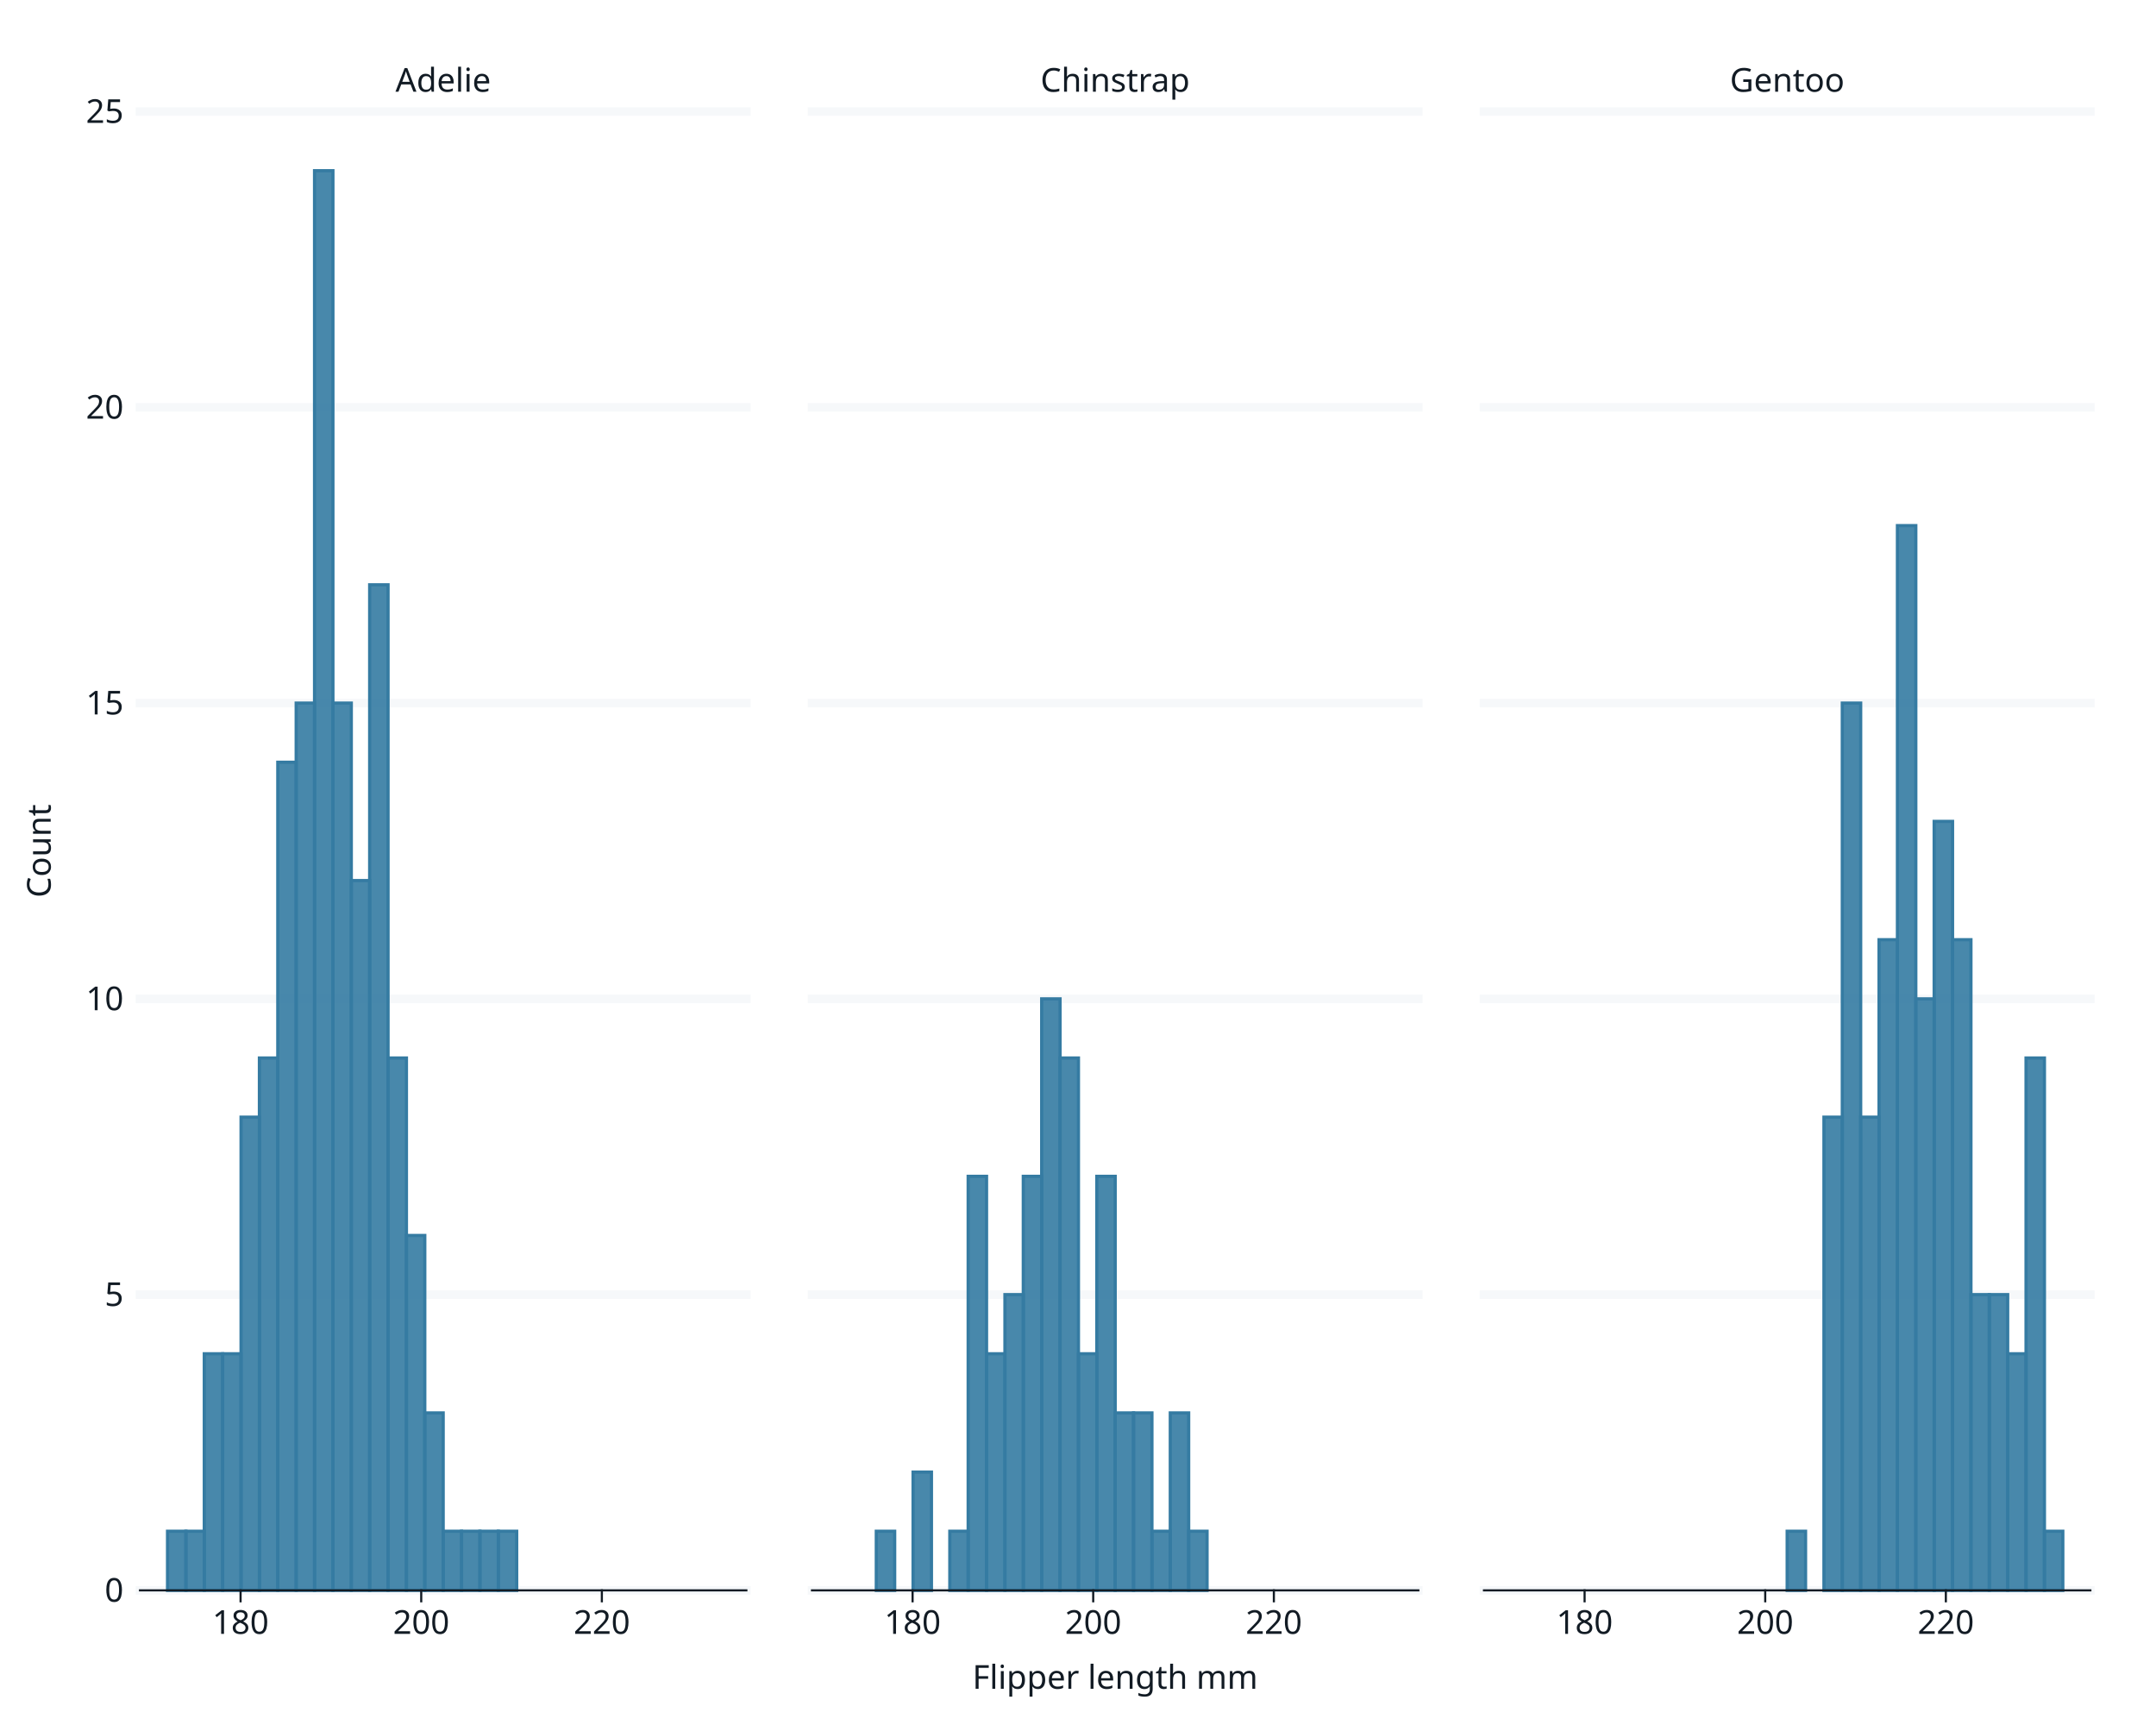
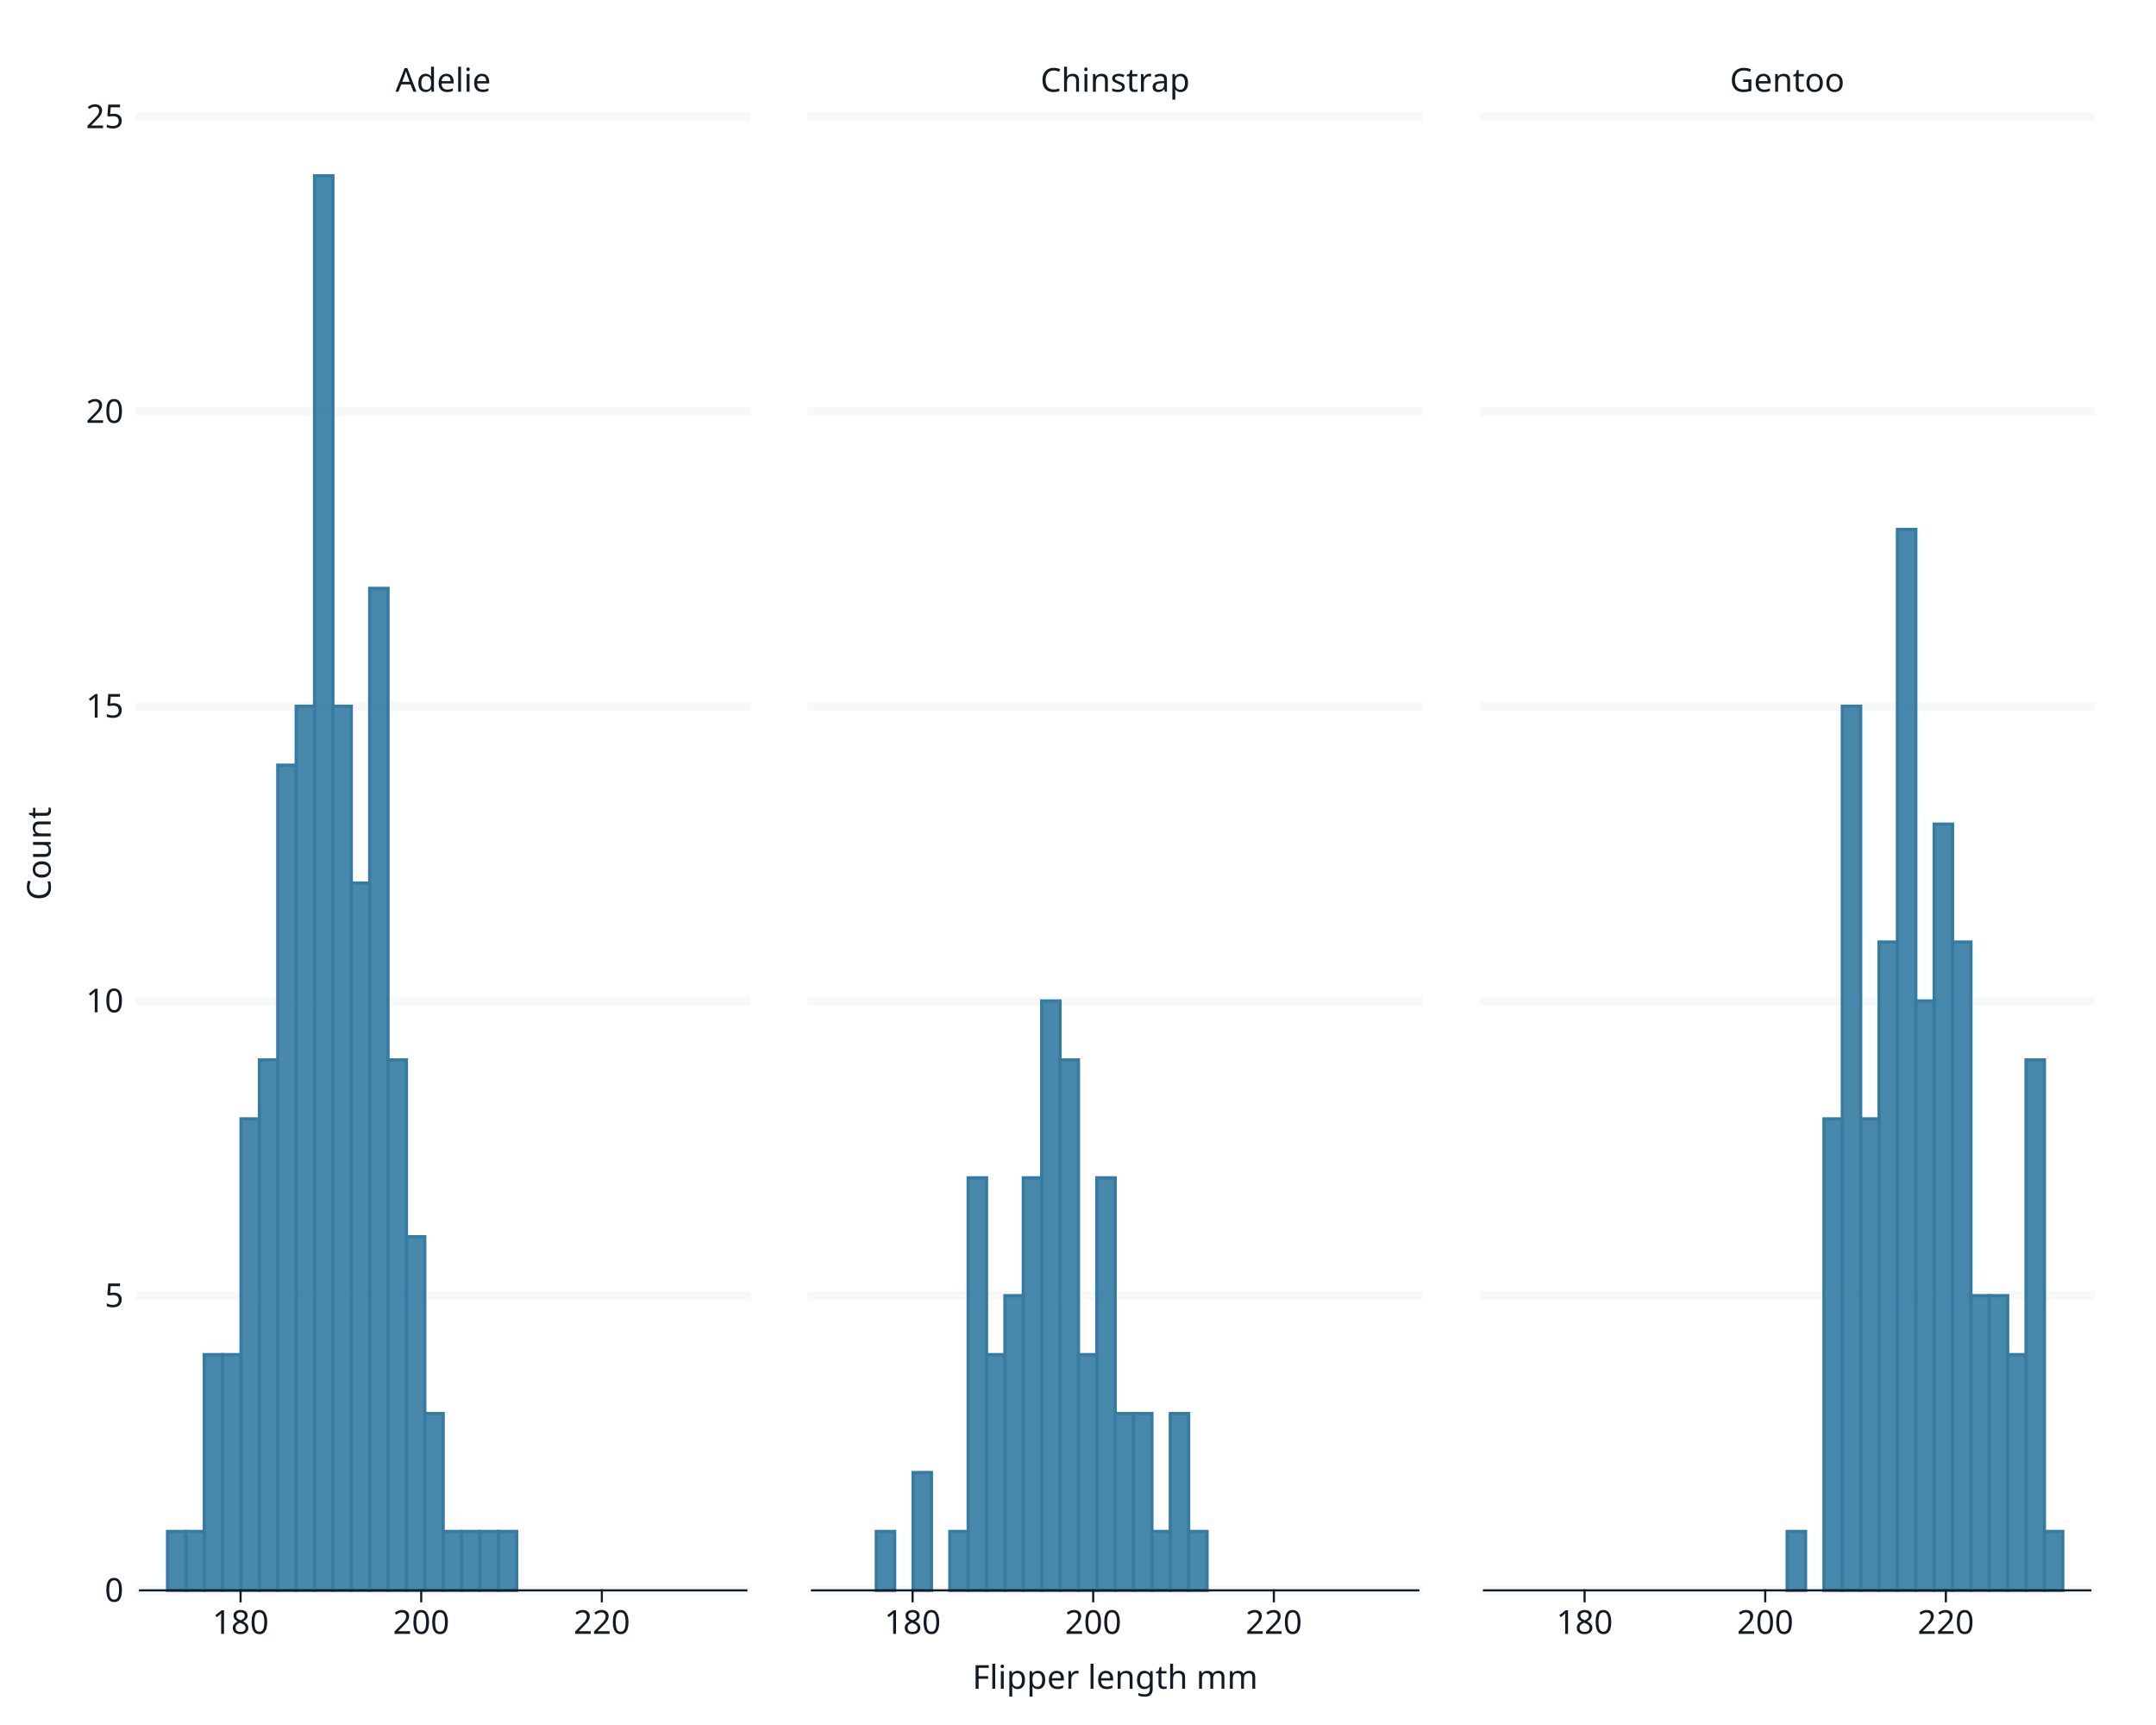
<svg xmlns="http://www.w3.org/2000/svg" class="svglite" data-engine-version="2.0" width="720.00pt" height="576.00pt" viewBox="0 0 720.00 576.00">
  <defs>
    <style type="text/css">
    .svglite line, .svglite polyline, .svglite polygon, .svglite path, .svglite rect, .svglite circle {
      fill: none;
      stroke: #000000;
      stroke-linecap: round;
      stroke-linejoin: round;
      stroke-miterlimit: 10.00;
    }
  </style>
  </defs>
  <rect width="100%" height="100%" style="stroke: none; fill: #FFFFFF;" />
  <defs>
    <clipPath id="cpMC4wMHw3MjAuMDB8MC4wMHw1NzYuMDA=">
      <rect x="0.00" y="0.00" width="720.00" height="576.00" />
    </clipPath>
  </defs>
  <g clip-path="url(#cpMC4wMHw3MjAuMDB8MC4wMHw1NzYuMDA=)">
    <rect x="0.00" y="0.00" width="720.00" height="576.00" style="stroke-width: 0.71; stroke: #FFFFFF; fill: #FFFFFF;" />
-     <rect x="46.75" y="37.25" width="202.50" height="493.80" style="stroke-width: 0.71; stroke: #FFFFFF; fill: #FFFFFF;" />
+     <rect x="46.75" y="39.00" width="202.50" height="492.05" style="stroke-width: 0.71; stroke: #FFFFFF; fill: #FFFFFF;" />
    <polyline points="46.75,531.05 249.25,531.05 " style="stroke-width: 2.85; stroke: #F6F8FA; stroke-linecap: square;" />
-     <polyline points="46.75,432.29 249.25,432.29 " style="stroke-width: 2.85; stroke: #F6F8FA; stroke-linecap: square;" />
-     <polyline points="46.75,333.53 249.25,333.53 " style="stroke-width: 2.85; stroke: #F6F8FA; stroke-linecap: square;" />
-     <polyline points="46.75,234.77 249.25,234.77 " style="stroke-width: 2.85; stroke: #F6F8FA; stroke-linecap: square;" />
-     <polyline points="46.75,136.01 249.25,136.01 " style="stroke-width: 2.85; stroke: #F6F8FA; stroke-linecap: square;" />
-     <polyline points="46.75,37.25 249.25,37.25 " style="stroke-width: 2.85; stroke: #F6F8FA; stroke-linecap: square;" />
-     <rect x="55.95" y="511.30" width="6.14" height="19.75" style="stroke-width: 1.07; stroke: #357BA2; stroke-linecap: butt; stroke-linejoin: miter; fill: #357BA2; fill-opacity: 0.90;" />
-     <rect x="62.09" y="511.30" width="6.14" height="19.75" style="stroke-width: 1.07; stroke: #357BA2; stroke-linecap: butt; stroke-linejoin: miter; fill: #357BA2; fill-opacity: 0.90;" />
-     <rect x="68.22" y="452.04" width="6.14" height="79.01" style="stroke-width: 1.07; stroke: #357BA2; stroke-linecap: butt; stroke-linejoin: miter; fill: #357BA2; fill-opacity: 0.90;" />
-     <rect x="74.36" y="452.04" width="6.14" height="79.01" style="stroke-width: 1.07; stroke: #357BA2; stroke-linecap: butt; stroke-linejoin: miter; fill: #357BA2; fill-opacity: 0.90;" />
-     <rect x="80.50" y="373.03" width="6.14" height="158.02" style="stroke-width: 1.07; stroke: #357BA2; stroke-linecap: butt; stroke-linejoin: miter; fill: #357BA2; fill-opacity: 0.90;" />
-     <rect x="86.63" y="353.28" width="6.14" height="177.77" style="stroke-width: 1.07; stroke: #357BA2; stroke-linecap: butt; stroke-linejoin: miter; fill: #357BA2; fill-opacity: 0.90;" />
-     <rect x="92.77" y="254.52" width="6.14" height="276.53" style="stroke-width: 1.07; stroke: #357BA2; stroke-linecap: butt; stroke-linejoin: miter; fill: #357BA2; fill-opacity: 0.90;" />
-     <rect x="98.91" y="234.77" width="6.14" height="296.28" style="stroke-width: 1.07; stroke: #357BA2; stroke-linecap: butt; stroke-linejoin: miter; fill: #357BA2; fill-opacity: 0.90;" />
-     <rect x="105.04" y="57.00" width="6.14" height="474.05" style="stroke-width: 1.07; stroke: #357BA2; stroke-linecap: butt; stroke-linejoin: miter; fill: #357BA2; fill-opacity: 0.90;" />
-     <rect x="111.18" y="234.77" width="6.14" height="296.28" style="stroke-width: 1.07; stroke: #357BA2; stroke-linecap: butt; stroke-linejoin: miter; fill: #357BA2; fill-opacity: 0.90;" />
-     <rect x="117.32" y="294.03" width="6.14" height="237.02" style="stroke-width: 1.07; stroke: #357BA2; stroke-linecap: butt; stroke-linejoin: miter; fill: #357BA2; fill-opacity: 0.90;" />
-     <rect x="123.45" y="195.27" width="6.14" height="335.78" style="stroke-width: 1.07; stroke: #357BA2; stroke-linecap: butt; stroke-linejoin: miter; fill: #357BA2; fill-opacity: 0.90;" />
-     <rect x="129.59" y="353.28" width="6.14" height="177.77" style="stroke-width: 1.07; stroke: #357BA2; stroke-linecap: butt; stroke-linejoin: miter; fill: #357BA2; fill-opacity: 0.90;" />
-     <rect x="135.72" y="412.54" width="6.14" height="118.51" style="stroke-width: 1.07; stroke: #357BA2; stroke-linecap: butt; stroke-linejoin: miter; fill: #357BA2; fill-opacity: 0.90;" />
-     <rect x="141.86" y="471.79" width="6.14" height="59.26" style="stroke-width: 1.07; stroke: #357BA2; stroke-linecap: butt; stroke-linejoin: miter; fill: #357BA2; fill-opacity: 0.90;" />
-     <rect x="148.00" y="511.30" width="6.14" height="19.75" style="stroke-width: 1.07; stroke: #357BA2; stroke-linecap: butt; stroke-linejoin: miter; fill: #357BA2; fill-opacity: 0.90;" />
-     <rect x="154.13" y="511.30" width="6.14" height="19.75" style="stroke-width: 1.07; stroke: #357BA2; stroke-linecap: butt; stroke-linejoin: miter; fill: #357BA2; fill-opacity: 0.90;" />
-     <rect x="160.27" y="511.30" width="6.14" height="19.75" style="stroke-width: 1.07; stroke: #357BA2; stroke-linecap: butt; stroke-linejoin: miter; fill: #357BA2; fill-opacity: 0.90;" />
-     <rect x="166.41" y="511.30" width="6.14" height="19.75" style="stroke-width: 1.07; stroke: #357BA2; stroke-linecap: butt; stroke-linejoin: miter; fill: #357BA2; fill-opacity: 0.90;" />
+     <polyline points="46.75,432.64 249.25,432.64 " style="stroke-width: 2.85; stroke: #F6F8FA; stroke-linecap: square;" />
+     <polyline points="46.75,334.23 249.25,334.23 " style="stroke-width: 2.85; stroke: #F6F8FA; stroke-linecap: square;" />
+     <polyline points="46.75,235.82 249.25,235.82 " style="stroke-width: 2.85; stroke: #F6F8FA; stroke-linecap: square;" />
+     <polyline points="46.75,137.41 249.25,137.41 " style="stroke-width: 2.85; stroke: #F6F8FA; stroke-linecap: square;" />
+     <polyline points="46.75,39.00 249.25,39.00 " style="stroke-width: 2.85; stroke: #F6F8FA; stroke-linecap: square;" />
+     <rect x="55.95" y="511.37" width="6.14" height="19.68" style="stroke-width: 1.07; stroke: #357BA2; stroke-linecap: butt; stroke-linejoin: miter; fill: #357BA2; fill-opacity: 0.90;" />
+     <rect x="62.09" y="511.37" width="6.14" height="19.68" style="stroke-width: 1.07; stroke: #357BA2; stroke-linecap: butt; stroke-linejoin: miter; fill: #357BA2; fill-opacity: 0.90;" />
+     <rect x="68.22" y="452.32" width="6.14" height="78.73" style="stroke-width: 1.07; stroke: #357BA2; stroke-linecap: butt; stroke-linejoin: miter; fill: #357BA2; fill-opacity: 0.90;" />
+     <rect x="74.36" y="452.32" width="6.14" height="78.73" style="stroke-width: 1.07; stroke: #357BA2; stroke-linecap: butt; stroke-linejoin: miter; fill: #357BA2; fill-opacity: 0.90;" />
+     <rect x="80.50" y="373.60" width="6.14" height="157.45" style="stroke-width: 1.07; stroke: #357BA2; stroke-linecap: butt; stroke-linejoin: miter; fill: #357BA2; fill-opacity: 0.90;" />
+     <rect x="86.63" y="353.91" width="6.14" height="177.14" style="stroke-width: 1.07; stroke: #357BA2; stroke-linecap: butt; stroke-linejoin: miter; fill: #357BA2; fill-opacity: 0.90;" />
+     <rect x="92.77" y="255.50" width="6.14" height="275.55" style="stroke-width: 1.07; stroke: #357BA2; stroke-linecap: butt; stroke-linejoin: miter; fill: #357BA2; fill-opacity: 0.90;" />
+     <rect x="98.91" y="235.82" width="6.14" height="295.23" style="stroke-width: 1.07; stroke: #357BA2; stroke-linecap: butt; stroke-linejoin: miter; fill: #357BA2; fill-opacity: 0.90;" />
+     <rect x="105.04" y="58.69" width="6.14" height="472.36" style="stroke-width: 1.07; stroke: #357BA2; stroke-linecap: butt; stroke-linejoin: miter; fill: #357BA2; fill-opacity: 0.90;" />
+     <rect x="111.18" y="235.82" width="6.14" height="295.23" style="stroke-width: 1.07; stroke: #357BA2; stroke-linecap: butt; stroke-linejoin: miter; fill: #357BA2; fill-opacity: 0.90;" />
+     <rect x="117.32" y="294.87" width="6.14" height="236.18" style="stroke-width: 1.07; stroke: #357BA2; stroke-linecap: butt; stroke-linejoin: miter; fill: #357BA2; fill-opacity: 0.90;" />
+     <rect x="123.45" y="196.46" width="6.14" height="334.59" style="stroke-width: 1.07; stroke: #357BA2; stroke-linecap: butt; stroke-linejoin: miter; fill: #357BA2; fill-opacity: 0.90;" />
+     <rect x="129.59" y="353.91" width="6.14" height="177.14" style="stroke-width: 1.07; stroke: #357BA2; stroke-linecap: butt; stroke-linejoin: miter; fill: #357BA2; fill-opacity: 0.90;" />
+     <rect x="135.72" y="412.96" width="6.14" height="118.09" style="stroke-width: 1.07; stroke: #357BA2; stroke-linecap: butt; stroke-linejoin: miter; fill: #357BA2; fill-opacity: 0.90;" />
+     <rect x="141.86" y="472.00" width="6.14" height="59.05" style="stroke-width: 1.07; stroke: #357BA2; stroke-linecap: butt; stroke-linejoin: miter; fill: #357BA2; fill-opacity: 0.90;" />
+     <rect x="148.00" y="511.37" width="6.14" height="19.68" style="stroke-width: 1.07; stroke: #357BA2; stroke-linecap: butt; stroke-linejoin: miter; fill: #357BA2; fill-opacity: 0.90;" />
+     <rect x="154.13" y="511.37" width="6.14" height="19.68" style="stroke-width: 1.07; stroke: #357BA2; stroke-linecap: butt; stroke-linejoin: miter; fill: #357BA2; fill-opacity: 0.90;" />
+     <rect x="160.27" y="511.37" width="6.14" height="19.68" style="stroke-width: 1.07; stroke: #357BA2; stroke-linecap: butt; stroke-linejoin: miter; fill: #357BA2; fill-opacity: 0.90;" />
+     <rect x="166.41" y="511.37" width="6.14" height="19.68" style="stroke-width: 1.07; stroke: #357BA2; stroke-linecap: butt; stroke-linejoin: miter; fill: #357BA2; fill-opacity: 0.90;" />
    <rect x="172.54" y="531.05" width="6.14" height="0.00" style="stroke-width: 1.07; stroke: #357BA2; stroke-linecap: butt; stroke-linejoin: miter; fill: #357BA2; fill-opacity: 0.90;" />
    <rect x="178.68" y="531.05" width="6.14" height="0.00" style="stroke-width: 1.07; stroke: #357BA2; stroke-linecap: butt; stroke-linejoin: miter; fill: #357BA2; fill-opacity: 0.90;" />
    <rect x="184.82" y="531.05" width="6.14" height="0.00" style="stroke-width: 1.07; stroke: #357BA2; stroke-linecap: butt; stroke-linejoin: miter; fill: #357BA2; fill-opacity: 0.90;" />
    <rect x="190.95" y="531.05" width="6.14" height="0.00" style="stroke-width: 1.07; stroke: #357BA2; stroke-linecap: butt; stroke-linejoin: miter; fill: #357BA2; fill-opacity: 0.90;" />
    <rect x="197.09" y="531.05" width="6.14" height="0.00" style="stroke-width: 1.07; stroke: #357BA2; stroke-linecap: butt; stroke-linejoin: miter; fill: #357BA2; fill-opacity: 0.90;" />
    <rect x="203.22" y="531.05" width="6.14" height="0.00" style="stroke-width: 1.07; stroke: #357BA2; stroke-linecap: butt; stroke-linejoin: miter; fill: #357BA2; fill-opacity: 0.90;" />
    <rect x="209.36" y="531.05" width="6.14" height="0.00" style="stroke-width: 1.07; stroke: #357BA2; stroke-linecap: butt; stroke-linejoin: miter; fill: #357BA2; fill-opacity: 0.90;" />
    <rect x="215.50" y="531.05" width="6.14" height="0.00" style="stroke-width: 1.07; stroke: #357BA2; stroke-linecap: butt; stroke-linejoin: miter; fill: #357BA2; fill-opacity: 0.90;" />
    <rect x="221.63" y="531.05" width="6.14" height="0.00" style="stroke-width: 1.07; stroke: #357BA2; stroke-linecap: butt; stroke-linejoin: miter; fill: #357BA2; fill-opacity: 0.90;" />
    <rect x="227.77" y="531.05" width="6.14" height="0.00" style="stroke-width: 1.07; stroke: #357BA2; stroke-linecap: butt; stroke-linejoin: miter; fill: #357BA2; fill-opacity: 0.90;" />
    <rect x="233.91" y="531.05" width="6.14" height="0.00" style="stroke-width: 1.07; stroke: #357BA2; stroke-linecap: butt; stroke-linejoin: miter; fill: #357BA2; fill-opacity: 0.90;" />
-     <rect x="271.17" y="37.25" width="202.50" height="493.80" style="stroke-width: 0.71; stroke: #FFFFFF; fill: #FFFFFF;" />
+     <rect x="271.17" y="39.00" width="202.50" height="492.05" style="stroke-width: 0.71; stroke: #FFFFFF; fill: #FFFFFF;" />
    <polyline points="271.17,531.05 473.66,531.05 " style="stroke-width: 2.85; stroke: #F6F8FA; stroke-linecap: square;" />
-     <polyline points="271.17,432.29 473.66,432.29 " style="stroke-width: 2.85; stroke: #F6F8FA; stroke-linecap: square;" />
-     <polyline points="271.17,333.53 473.66,333.53 " style="stroke-width: 2.85; stroke: #F6F8FA; stroke-linecap: square;" />
-     <polyline points="271.17,234.77 473.66,234.77 " style="stroke-width: 2.85; stroke: #F6F8FA; stroke-linecap: square;" />
-     <polyline points="271.17,136.01 473.66,136.01 " style="stroke-width: 2.85; stroke: #F6F8FA; stroke-linecap: square;" />
-     <polyline points="271.17,37.25 473.66,37.25 " style="stroke-width: 2.85; stroke: #F6F8FA; stroke-linecap: square;" />
+     <polyline points="271.17,432.64 473.66,432.64 " style="stroke-width: 2.85; stroke: #F6F8FA; stroke-linecap: square;" />
+     <polyline points="271.17,334.23 473.66,334.23 " style="stroke-width: 2.85; stroke: #F6F8FA; stroke-linecap: square;" />
+     <polyline points="271.17,235.82 473.66,235.82 " style="stroke-width: 2.85; stroke: #F6F8FA; stroke-linecap: square;" />
+     <polyline points="271.17,137.41 473.66,137.41 " style="stroke-width: 2.85; stroke: #F6F8FA; stroke-linecap: square;" />
+     <polyline points="271.17,39.00 473.66,39.00 " style="stroke-width: 2.85; stroke: #F6F8FA; stroke-linecap: square;" />
    <rect x="280.37" y="531.05" width="6.14" height="0.00" style="stroke-width: 1.07; stroke: #357BA2; stroke-linecap: butt; stroke-linejoin: miter; fill: #357BA2; fill-opacity: 0.90;" />
    <rect x="286.51" y="531.05" width="6.14" height="0.00" style="stroke-width: 1.07; stroke: #357BA2; stroke-linecap: butt; stroke-linejoin: miter; fill: #357BA2; fill-opacity: 0.90;" />
-     <rect x="292.64" y="511.30" width="6.14" height="19.75" style="stroke-width: 1.07; stroke: #357BA2; stroke-linecap: butt; stroke-linejoin: miter; fill: #357BA2; fill-opacity: 0.90;" />
+     <rect x="292.64" y="511.37" width="6.14" height="19.68" style="stroke-width: 1.07; stroke: #357BA2; stroke-linecap: butt; stroke-linejoin: miter; fill: #357BA2; fill-opacity: 0.90;" />
    <rect x="298.78" y="531.05" width="6.14" height="0.00" style="stroke-width: 1.07; stroke: #357BA2; stroke-linecap: butt; stroke-linejoin: miter; fill: #357BA2; fill-opacity: 0.90;" />
-     <rect x="304.92" y="491.55" width="6.14" height="39.50" style="stroke-width: 1.07; stroke: #357BA2; stroke-linecap: butt; stroke-linejoin: miter; fill: #357BA2; fill-opacity: 0.90;" />
+     <rect x="304.92" y="491.69" width="6.14" height="39.36" style="stroke-width: 1.07; stroke: #357BA2; stroke-linecap: butt; stroke-linejoin: miter; fill: #357BA2; fill-opacity: 0.90;" />
    <rect x="311.05" y="531.05" width="6.14" height="0.00" style="stroke-width: 1.07; stroke: #357BA2; stroke-linecap: butt; stroke-linejoin: miter; fill: #357BA2; fill-opacity: 0.90;" />
-     <rect x="317.19" y="511.30" width="6.14" height="19.75" style="stroke-width: 1.07; stroke: #357BA2; stroke-linecap: butt; stroke-linejoin: miter; fill: #357BA2; fill-opacity: 0.90;" />
-     <rect x="323.32" y="392.79" width="6.14" height="138.26" style="stroke-width: 1.07; stroke: #357BA2; stroke-linecap: butt; stroke-linejoin: miter; fill: #357BA2; fill-opacity: 0.90;" />
-     <rect x="329.46" y="452.04" width="6.14" height="79.01" style="stroke-width: 1.07; stroke: #357BA2; stroke-linecap: butt; stroke-linejoin: miter; fill: #357BA2; fill-opacity: 0.90;" />
-     <rect x="335.60" y="432.29" width="6.14" height="98.76" style="stroke-width: 1.07; stroke: #357BA2; stroke-linecap: butt; stroke-linejoin: miter; fill: #357BA2; fill-opacity: 0.90;" />
-     <rect x="341.73" y="392.79" width="6.14" height="138.26" style="stroke-width: 1.07; stroke: #357BA2; stroke-linecap: butt; stroke-linejoin: miter; fill: #357BA2; fill-opacity: 0.90;" />
-     <rect x="347.87" y="333.53" width="6.14" height="197.52" style="stroke-width: 1.07; stroke: #357BA2; stroke-linecap: butt; stroke-linejoin: miter; fill: #357BA2; fill-opacity: 0.90;" />
-     <rect x="354.01" y="353.28" width="6.14" height="177.77" style="stroke-width: 1.07; stroke: #357BA2; stroke-linecap: butt; stroke-linejoin: miter; fill: #357BA2; fill-opacity: 0.90;" />
-     <rect x="360.14" y="452.04" width="6.14" height="79.01" style="stroke-width: 1.07; stroke: #357BA2; stroke-linecap: butt; stroke-linejoin: miter; fill: #357BA2; fill-opacity: 0.90;" />
-     <rect x="366.28" y="392.79" width="6.14" height="138.26" style="stroke-width: 1.07; stroke: #357BA2; stroke-linecap: butt; stroke-linejoin: miter; fill: #357BA2; fill-opacity: 0.90;" />
-     <rect x="372.41" y="471.79" width="6.14" height="59.26" style="stroke-width: 1.07; stroke: #357BA2; stroke-linecap: butt; stroke-linejoin: miter; fill: #357BA2; fill-opacity: 0.90;" />
-     <rect x="378.55" y="471.79" width="6.14" height="59.26" style="stroke-width: 1.07; stroke: #357BA2; stroke-linecap: butt; stroke-linejoin: miter; fill: #357BA2; fill-opacity: 0.90;" />
-     <rect x="384.69" y="511.30" width="6.14" height="19.75" style="stroke-width: 1.07; stroke: #357BA2; stroke-linecap: butt; stroke-linejoin: miter; fill: #357BA2; fill-opacity: 0.90;" />
-     <rect x="390.82" y="471.79" width="6.14" height="59.26" style="stroke-width: 1.07; stroke: #357BA2; stroke-linecap: butt; stroke-linejoin: miter; fill: #357BA2; fill-opacity: 0.90;" />
-     <rect x="396.96" y="511.30" width="6.14" height="19.75" style="stroke-width: 1.07; stroke: #357BA2; stroke-linecap: butt; stroke-linejoin: miter; fill: #357BA2; fill-opacity: 0.90;" />
+     <rect x="317.19" y="511.37" width="6.14" height="19.68" style="stroke-width: 1.07; stroke: #357BA2; stroke-linecap: butt; stroke-linejoin: miter; fill: #357BA2; fill-opacity: 0.90;" />
+     <rect x="323.32" y="393.28" width="6.14" height="137.77" style="stroke-width: 1.07; stroke: #357BA2; stroke-linecap: butt; stroke-linejoin: miter; fill: #357BA2; fill-opacity: 0.90;" />
+     <rect x="329.46" y="452.32" width="6.14" height="78.73" style="stroke-width: 1.07; stroke: #357BA2; stroke-linecap: butt; stroke-linejoin: miter; fill: #357BA2; fill-opacity: 0.90;" />
+     <rect x="335.60" y="432.64" width="6.14" height="98.41" style="stroke-width: 1.07; stroke: #357BA2; stroke-linecap: butt; stroke-linejoin: miter; fill: #357BA2; fill-opacity: 0.90;" />
+     <rect x="341.73" y="393.28" width="6.14" height="137.77" style="stroke-width: 1.07; stroke: #357BA2; stroke-linecap: butt; stroke-linejoin: miter; fill: #357BA2; fill-opacity: 0.90;" />
+     <rect x="347.87" y="334.23" width="6.14" height="196.82" style="stroke-width: 1.07; stroke: #357BA2; stroke-linecap: butt; stroke-linejoin: miter; fill: #357BA2; fill-opacity: 0.90;" />
+     <rect x="354.01" y="353.91" width="6.14" height="177.14" style="stroke-width: 1.07; stroke: #357BA2; stroke-linecap: butt; stroke-linejoin: miter; fill: #357BA2; fill-opacity: 0.90;" />
+     <rect x="360.14" y="452.32" width="6.14" height="78.73" style="stroke-width: 1.07; stroke: #357BA2; stroke-linecap: butt; stroke-linejoin: miter; fill: #357BA2; fill-opacity: 0.90;" />
+     <rect x="366.28" y="393.28" width="6.14" height="137.77" style="stroke-width: 1.07; stroke: #357BA2; stroke-linecap: butt; stroke-linejoin: miter; fill: #357BA2; fill-opacity: 0.90;" />
+     <rect x="372.41" y="472.00" width="6.14" height="59.05" style="stroke-width: 1.07; stroke: #357BA2; stroke-linecap: butt; stroke-linejoin: miter; fill: #357BA2; fill-opacity: 0.90;" />
+     <rect x="378.55" y="472.00" width="6.14" height="59.05" style="stroke-width: 1.07; stroke: #357BA2; stroke-linecap: butt; stroke-linejoin: miter; fill: #357BA2; fill-opacity: 0.90;" />
+     <rect x="384.69" y="511.37" width="6.14" height="19.68" style="stroke-width: 1.07; stroke: #357BA2; stroke-linecap: butt; stroke-linejoin: miter; fill: #357BA2; fill-opacity: 0.90;" />
+     <rect x="390.82" y="472.00" width="6.14" height="59.05" style="stroke-width: 1.07; stroke: #357BA2; stroke-linecap: butt; stroke-linejoin: miter; fill: #357BA2; fill-opacity: 0.90;" />
+     <rect x="396.96" y="511.37" width="6.14" height="19.68" style="stroke-width: 1.07; stroke: #357BA2; stroke-linecap: butt; stroke-linejoin: miter; fill: #357BA2; fill-opacity: 0.90;" />
    <rect x="403.10" y="531.05" width="6.14" height="0.00" style="stroke-width: 1.07; stroke: #357BA2; stroke-linecap: butt; stroke-linejoin: miter; fill: #357BA2; fill-opacity: 0.90;" />
    <rect x="409.23" y="531.05" width="6.14" height="0.00" style="stroke-width: 1.07; stroke: #357BA2; stroke-linecap: butt; stroke-linejoin: miter; fill: #357BA2; fill-opacity: 0.90;" />
    <rect x="415.37" y="531.05" width="6.14" height="0.00" style="stroke-width: 1.07; stroke: #357BA2; stroke-linecap: butt; stroke-linejoin: miter; fill: #357BA2; fill-opacity: 0.90;" />
    <rect x="421.51" y="531.05" width="6.14" height="0.00" style="stroke-width: 1.07; stroke: #357BA2; stroke-linecap: butt; stroke-linejoin: miter; fill: #357BA2; fill-opacity: 0.90;" />
    <rect x="427.64" y="531.05" width="6.14" height="0.00" style="stroke-width: 1.07; stroke: #357BA2; stroke-linecap: butt; stroke-linejoin: miter; fill: #357BA2; fill-opacity: 0.90;" />
    <rect x="433.78" y="531.05" width="6.14" height="0.00" style="stroke-width: 1.07; stroke: #357BA2; stroke-linecap: butt; stroke-linejoin: miter; fill: #357BA2; fill-opacity: 0.90;" />
    <rect x="439.91" y="531.05" width="6.14" height="0.00" style="stroke-width: 1.07; stroke: #357BA2; stroke-linecap: butt; stroke-linejoin: miter; fill: #357BA2; fill-opacity: 0.90;" />
    <rect x="446.05" y="531.05" width="6.14" height="0.00" style="stroke-width: 1.07; stroke: #357BA2; stroke-linecap: butt; stroke-linejoin: miter; fill: #357BA2; fill-opacity: 0.90;" />
    <rect x="452.19" y="531.05" width="6.14" height="0.00" style="stroke-width: 1.07; stroke: #357BA2; stroke-linecap: butt; stroke-linejoin: miter; fill: #357BA2; fill-opacity: 0.90;" />
    <rect x="458.32" y="531.05" width="6.14" height="0.00" style="stroke-width: 1.07; stroke: #357BA2; stroke-linecap: butt; stroke-linejoin: miter; fill: #357BA2; fill-opacity: 0.90;" />
-     <rect x="495.58" y="37.25" width="202.50" height="493.80" style="stroke-width: 0.71; stroke: #FFFFFF; fill: #FFFFFF;" />
+     <rect x="495.58" y="39.00" width="202.50" height="492.05" style="stroke-width: 0.71; stroke: #FFFFFF; fill: #FFFFFF;" />
    <polyline points="495.58,531.05 698.08,531.05 " style="stroke-width: 2.85; stroke: #F6F8FA; stroke-linecap: square;" />
-     <polyline points="495.58,432.29 698.08,432.29 " style="stroke-width: 2.85; stroke: #F6F8FA; stroke-linecap: square;" />
-     <polyline points="495.58,333.53 698.08,333.53 " style="stroke-width: 2.85; stroke: #F6F8FA; stroke-linecap: square;" />
-     <polyline points="495.58,234.77 698.08,234.77 " style="stroke-width: 2.85; stroke: #F6F8FA; stroke-linecap: square;" />
-     <polyline points="495.58,136.01 698.08,136.01 " style="stroke-width: 2.85; stroke: #F6F8FA; stroke-linecap: square;" />
-     <polyline points="495.58,37.25 698.08,37.25 " style="stroke-width: 2.85; stroke: #F6F8FA; stroke-linecap: square;" />
+     <polyline points="495.58,432.64 698.08,432.64 " style="stroke-width: 2.85; stroke: #F6F8FA; stroke-linecap: square;" />
+     <polyline points="495.58,334.23 698.08,334.23 " style="stroke-width: 2.85; stroke: #F6F8FA; stroke-linecap: square;" />
+     <polyline points="495.58,235.82 698.08,235.82 " style="stroke-width: 2.85; stroke: #F6F8FA; stroke-linecap: square;" />
+     <polyline points="495.58,137.41 698.08,137.41 " style="stroke-width: 2.85; stroke: #F6F8FA; stroke-linecap: square;" />
+     <polyline points="495.58,39.00 698.08,39.00 " style="stroke-width: 2.85; stroke: #F6F8FA; stroke-linecap: square;" />
    <rect x="504.79" y="531.05" width="6.14" height="0.00" style="stroke-width: 1.07; stroke: #357BA2; stroke-linecap: butt; stroke-linejoin: miter; fill: #357BA2; fill-opacity: 0.90;" />
    <rect x="510.92" y="531.05" width="6.14" height="0.00" style="stroke-width: 1.07; stroke: #357BA2; stroke-linecap: butt; stroke-linejoin: miter; fill: #357BA2; fill-opacity: 0.90;" />
    <rect x="517.06" y="531.05" width="6.14" height="0.00" style="stroke-width: 1.07; stroke: #357BA2; stroke-linecap: butt; stroke-linejoin: miter; fill: #357BA2; fill-opacity: 0.90;" />
    <rect x="523.20" y="531.05" width="6.14" height="0.00" style="stroke-width: 1.07; stroke: #357BA2; stroke-linecap: butt; stroke-linejoin: miter; fill: #357BA2; fill-opacity: 0.90;" />
    <rect x="529.33" y="531.05" width="6.14" height="0.00" style="stroke-width: 1.07; stroke: #357BA2; stroke-linecap: butt; stroke-linejoin: miter; fill: #357BA2; fill-opacity: 0.90;" />
    <rect x="535.47" y="531.05" width="6.14" height="0.00" style="stroke-width: 1.07; stroke: #357BA2; stroke-linecap: butt; stroke-linejoin: miter; fill: #357BA2; fill-opacity: 0.90;" />
    <rect x="541.61" y="531.05" width="6.14" height="0.00" style="stroke-width: 1.07; stroke: #357BA2; stroke-linecap: butt; stroke-linejoin: miter; fill: #357BA2; fill-opacity: 0.90;" />
    <rect x="547.74" y="531.05" width="6.14" height="0.00" style="stroke-width: 1.07; stroke: #357BA2; stroke-linecap: butt; stroke-linejoin: miter; fill: #357BA2; fill-opacity: 0.90;" />
    <rect x="553.88" y="531.05" width="6.14" height="0.00" style="stroke-width: 1.07; stroke: #357BA2; stroke-linecap: butt; stroke-linejoin: miter; fill: #357BA2; fill-opacity: 0.90;" />
    <rect x="560.01" y="531.05" width="6.14" height="0.00" style="stroke-width: 1.07; stroke: #357BA2; stroke-linecap: butt; stroke-linejoin: miter; fill: #357BA2; fill-opacity: 0.90;" />
    <rect x="566.15" y="531.05" width="6.14" height="0.00" style="stroke-width: 1.07; stroke: #357BA2; stroke-linecap: butt; stroke-linejoin: miter; fill: #357BA2; fill-opacity: 0.90;" />
    <rect x="572.29" y="531.05" width="6.14" height="0.00" style="stroke-width: 1.07; stroke: #357BA2; stroke-linecap: butt; stroke-linejoin: miter; fill: #357BA2; fill-opacity: 0.90;" />
    <rect x="578.42" y="531.05" width="6.14" height="0.00" style="stroke-width: 1.07; stroke: #357BA2; stroke-linecap: butt; stroke-linejoin: miter; fill: #357BA2; fill-opacity: 0.90;" />
    <rect x="584.56" y="531.05" width="6.14" height="0.00" style="stroke-width: 1.07; stroke: #357BA2; stroke-linecap: butt; stroke-linejoin: miter; fill: #357BA2; fill-opacity: 0.90;" />
    <rect x="590.70" y="531.05" width="6.14" height="0.00" style="stroke-width: 1.07; stroke: #357BA2; stroke-linecap: butt; stroke-linejoin: miter; fill: #357BA2; fill-opacity: 0.90;" />
-     <rect x="596.83" y="511.30" width="6.14" height="19.75" style="stroke-width: 1.07; stroke: #357BA2; stroke-linecap: butt; stroke-linejoin: miter; fill: #357BA2; fill-opacity: 0.90;" />
+     <rect x="596.83" y="511.37" width="6.14" height="19.68" style="stroke-width: 1.07; stroke: #357BA2; stroke-linecap: butt; stroke-linejoin: miter; fill: #357BA2; fill-opacity: 0.90;" />
    <rect x="602.97" y="531.05" width="6.14" height="0.00" style="stroke-width: 1.07; stroke: #357BA2; stroke-linecap: butt; stroke-linejoin: miter; fill: #357BA2; fill-opacity: 0.90;" />
-     <rect x="609.11" y="373.03" width="6.14" height="158.02" style="stroke-width: 1.07; stroke: #357BA2; stroke-linecap: butt; stroke-linejoin: miter; fill: #357BA2; fill-opacity: 0.90;" />
-     <rect x="615.24" y="234.77" width="6.14" height="296.28" style="stroke-width: 1.07; stroke: #357BA2; stroke-linecap: butt; stroke-linejoin: miter; fill: #357BA2; fill-opacity: 0.90;" />
-     <rect x="621.38" y="373.03" width="6.14" height="158.02" style="stroke-width: 1.07; stroke: #357BA2; stroke-linecap: butt; stroke-linejoin: miter; fill: #357BA2; fill-opacity: 0.90;" />
-     <rect x="627.51" y="313.78" width="6.14" height="217.27" style="stroke-width: 1.07; stroke: #357BA2; stroke-linecap: butt; stroke-linejoin: miter; fill: #357BA2; fill-opacity: 0.90;" />
-     <rect x="633.65" y="175.51" width="6.14" height="355.54" style="stroke-width: 1.07; stroke: #357BA2; stroke-linecap: butt; stroke-linejoin: miter; fill: #357BA2; fill-opacity: 0.90;" />
-     <rect x="639.79" y="333.53" width="6.14" height="197.52" style="stroke-width: 1.07; stroke: #357BA2; stroke-linecap: butt; stroke-linejoin: miter; fill: #357BA2; fill-opacity: 0.90;" />
-     <rect x="645.92" y="274.27" width="6.14" height="256.78" style="stroke-width: 1.07; stroke: #357BA2; stroke-linecap: butt; stroke-linejoin: miter; fill: #357BA2; fill-opacity: 0.90;" />
-     <rect x="652.06" y="313.78" width="6.14" height="217.27" style="stroke-width: 1.07; stroke: #357BA2; stroke-linecap: butt; stroke-linejoin: miter; fill: #357BA2; fill-opacity: 0.90;" />
-     <rect x="658.20" y="432.29" width="6.14" height="98.76" style="stroke-width: 1.07; stroke: #357BA2; stroke-linecap: butt; stroke-linejoin: miter; fill: #357BA2; fill-opacity: 0.90;" />
-     <rect x="664.33" y="432.29" width="6.14" height="98.76" style="stroke-width: 1.07; stroke: #357BA2; stroke-linecap: butt; stroke-linejoin: miter; fill: #357BA2; fill-opacity: 0.90;" />
-     <rect x="670.47" y="452.04" width="6.14" height="79.01" style="stroke-width: 1.07; stroke: #357BA2; stroke-linecap: butt; stroke-linejoin: miter; fill: #357BA2; fill-opacity: 0.90;" />
-     <rect x="676.60" y="353.28" width="6.14" height="177.77" style="stroke-width: 1.07; stroke: #357BA2; stroke-linecap: butt; stroke-linejoin: miter; fill: #357BA2; fill-opacity: 0.90;" />
-     <rect x="682.74" y="511.30" width="6.14" height="19.75" style="stroke-width: 1.07; stroke: #357BA2; stroke-linecap: butt; stroke-linejoin: miter; fill: #357BA2; fill-opacity: 0.90;" />
-     <rect x="46.75" y="21.92" width="202.50" height="15.33" style="stroke-width: 0.71; stroke: none;" />
+     <rect x="609.11" y="373.60" width="6.14" height="157.45" style="stroke-width: 1.07; stroke: #357BA2; stroke-linecap: butt; stroke-linejoin: miter; fill: #357BA2; fill-opacity: 0.90;" />
+     <rect x="615.24" y="235.82" width="6.14" height="295.23" style="stroke-width: 1.07; stroke: #357BA2; stroke-linecap: butt; stroke-linejoin: miter; fill: #357BA2; fill-opacity: 0.90;" />
+     <rect x="621.38" y="373.60" width="6.14" height="157.45" style="stroke-width: 1.07; stroke: #357BA2; stroke-linecap: butt; stroke-linejoin: miter; fill: #357BA2; fill-opacity: 0.90;" />
+     <rect x="627.51" y="314.55" width="6.14" height="216.50" style="stroke-width: 1.07; stroke: #357BA2; stroke-linecap: butt; stroke-linejoin: miter; fill: #357BA2; fill-opacity: 0.90;" />
+     <rect x="633.65" y="176.78" width="6.14" height="354.27" style="stroke-width: 1.07; stroke: #357BA2; stroke-linecap: butt; stroke-linejoin: miter; fill: #357BA2; fill-opacity: 0.90;" />
+     <rect x="639.79" y="334.23" width="6.14" height="196.82" style="stroke-width: 1.07; stroke: #357BA2; stroke-linecap: butt; stroke-linejoin: miter; fill: #357BA2; fill-opacity: 0.90;" />
+     <rect x="645.92" y="275.19" width="6.14" height="255.86" style="stroke-width: 1.07; stroke: #357BA2; stroke-linecap: butt; stroke-linejoin: miter; fill: #357BA2; fill-opacity: 0.90;" />
+     <rect x="652.06" y="314.55" width="6.14" height="216.50" style="stroke-width: 1.07; stroke: #357BA2; stroke-linecap: butt; stroke-linejoin: miter; fill: #357BA2; fill-opacity: 0.90;" />
+     <rect x="658.20" y="432.64" width="6.14" height="98.41" style="stroke-width: 1.07; stroke: #357BA2; stroke-linecap: butt; stroke-linejoin: miter; fill: #357BA2; fill-opacity: 0.90;" />
+     <rect x="664.33" y="432.64" width="6.14" height="98.41" style="stroke-width: 1.07; stroke: #357BA2; stroke-linecap: butt; stroke-linejoin: miter; fill: #357BA2; fill-opacity: 0.90;" />
+     <rect x="670.47" y="452.32" width="6.14" height="78.73" style="stroke-width: 1.07; stroke: #357BA2; stroke-linecap: butt; stroke-linejoin: miter; fill: #357BA2; fill-opacity: 0.90;" />
+     <rect x="676.60" y="353.91" width="6.14" height="177.14" style="stroke-width: 1.07; stroke: #357BA2; stroke-linecap: butt; stroke-linejoin: miter; fill: #357BA2; fill-opacity: 0.90;" />
+     <rect x="682.74" y="511.37" width="6.14" height="19.68" style="stroke-width: 1.07; stroke: #357BA2; stroke-linecap: butt; stroke-linejoin: miter; fill: #357BA2; fill-opacity: 0.90;" />
+     <rect x="46.75" y="21.92" width="202.50" height="17.09" style="stroke-width: 0.71; stroke: none;" />
    <text x="148.00" y="30.63" text-anchor="middle" style="font-size: 11.00px; fill: #121B24; font-family: sans;" textLength="30.58px" lengthAdjust="spacingAndGlyphs">Adelie</text>
-     <rect x="271.17" y="21.92" width="202.50" height="15.33" style="stroke-width: 0.71; stroke: none;" />
+     <rect x="271.17" y="21.92" width="202.50" height="17.09" style="stroke-width: 0.71; stroke: none;" />
    <text x="372.41" y="30.63" text-anchor="middle" style="font-size: 11.00px; fill: #121B24; font-family: sans;" textLength="47.08px" lengthAdjust="spacingAndGlyphs">Chinstrap</text>
-     <rect x="495.58" y="21.92" width="202.50" height="15.33" style="stroke-width: 0.71; stroke: none;" />
+     <rect x="495.58" y="21.92" width="202.50" height="17.09" style="stroke-width: 0.71; stroke: none;" />
    <text x="596.83" y="30.63" text-anchor="middle" style="font-size: 11.00px; fill: #121B24; font-family: sans;" textLength="36.09px" lengthAdjust="spacingAndGlyphs">Gentoo</text>
    <polyline points="46.75,531.05 249.25,531.05 " style="stroke-width: 0.71; stroke: #121B24; stroke-linecap: square;" />
    <polyline points="80.34,534.70 80.34,531.05 " style="stroke-width: 0.71; stroke: #121B24; stroke-linecap: square;" />
    <polyline points="140.67,534.70 140.67,531.05 " style="stroke-width: 0.71; stroke: #121B24; stroke-linecap: square;" />
    <polyline points="200.99,534.70 200.99,531.05 " style="stroke-width: 0.71; stroke: #121B24; stroke-linecap: square;" />
    <text x="80.34" y="545.56" text-anchor="middle" style="font-size: 11.00px; fill: #121B24; font-family: sans;" textLength="18.35px" lengthAdjust="spacingAndGlyphs">180</text>
    <text x="140.67" y="545.56" text-anchor="middle" style="font-size: 11.00px; fill: #121B24; font-family: sans;" textLength="18.35px" lengthAdjust="spacingAndGlyphs">200</text>
    <text x="200.99" y="545.56" text-anchor="middle" style="font-size: 11.00px; fill: #121B24; font-family: sans;" textLength="18.35px" lengthAdjust="spacingAndGlyphs">220</text>
    <polyline points="271.17,531.05 473.66,531.05 " style="stroke-width: 0.71; stroke: #121B24; stroke-linecap: square;" />
    <polyline points="304.76,534.70 304.76,531.05 " style="stroke-width: 0.71; stroke: #121B24; stroke-linecap: square;" />
    <polyline points="365.08,534.70 365.08,531.05 " style="stroke-width: 0.71; stroke: #121B24; stroke-linecap: square;" />
    <polyline points="425.41,534.70 425.41,531.05 " style="stroke-width: 0.71; stroke: #121B24; stroke-linecap: square;" />
    <text x="304.76" y="545.56" text-anchor="middle" style="font-size: 11.00px; fill: #121B24; font-family: sans;" textLength="18.35px" lengthAdjust="spacingAndGlyphs">180</text>
    <text x="365.08" y="545.56" text-anchor="middle" style="font-size: 11.00px; fill: #121B24; font-family: sans;" textLength="18.35px" lengthAdjust="spacingAndGlyphs">200</text>
    <text x="425.41" y="545.56" text-anchor="middle" style="font-size: 11.00px; fill: #121B24; font-family: sans;" textLength="18.35px" lengthAdjust="spacingAndGlyphs">220</text>
    <polyline points="495.58,531.05 698.08,531.05 " style="stroke-width: 0.71; stroke: #121B24; stroke-linecap: square;" />
    <polyline points="529.18,534.70 529.18,531.05 " style="stroke-width: 0.71; stroke: #121B24; stroke-linecap: square;" />
    <polyline points="589.50,534.70 589.50,531.05 " style="stroke-width: 0.71; stroke: #121B24; stroke-linecap: square;" />
    <polyline points="649.82,534.70 649.82,531.05 " style="stroke-width: 0.71; stroke: #121B24; stroke-linecap: square;" />
    <text x="529.18" y="545.56" text-anchor="middle" style="font-size: 11.00px; fill: #121B24; font-family: sans;" textLength="18.35px" lengthAdjust="spacingAndGlyphs">180</text>
    <text x="589.50" y="545.56" text-anchor="middle" style="font-size: 11.00px; fill: #121B24; font-family: sans;" textLength="18.35px" lengthAdjust="spacingAndGlyphs">200</text>
    <text x="649.82" y="545.56" text-anchor="middle" style="font-size: 11.00px; fill: #121B24; font-family: sans;" textLength="18.35px" lengthAdjust="spacingAndGlyphs">220</text>
    <text x="41.27" y="534.84" text-anchor="end" style="font-size: 11.00px; fill: #121B24; font-family: sans;" textLength="6.12px" lengthAdjust="spacingAndGlyphs">0</text>
-     <text x="41.27" y="436.08" text-anchor="end" style="font-size: 11.00px; fill: #121B24; font-family: sans;" textLength="6.12px" lengthAdjust="spacingAndGlyphs">5</text>
-     <text x="41.27" y="337.32" text-anchor="end" style="font-size: 11.00px; fill: #121B24; font-family: sans;" textLength="12.24px" lengthAdjust="spacingAndGlyphs">10</text>
-     <text x="41.27" y="238.56" text-anchor="end" style="font-size: 11.00px; fill: #121B24; font-family: sans;" textLength="12.24px" lengthAdjust="spacingAndGlyphs">15</text>
-     <text x="41.27" y="139.80" text-anchor="end" style="font-size: 11.00px; fill: #121B24; font-family: sans;" textLength="12.24px" lengthAdjust="spacingAndGlyphs">20</text>
-     <text x="41.27" y="41.04" text-anchor="end" style="font-size: 11.00px; fill: #121B24; font-family: sans;" textLength="12.24px" lengthAdjust="spacingAndGlyphs">25</text>
+     <text x="41.27" y="436.43" text-anchor="end" style="font-size: 11.00px; fill: #121B24; font-family: sans;" textLength="6.12px" lengthAdjust="spacingAndGlyphs">5</text>
+     <text x="41.27" y="338.02" text-anchor="end" style="font-size: 11.00px; fill: #121B24; font-family: sans;" textLength="12.24px" lengthAdjust="spacingAndGlyphs">10</text>
+     <text x="41.27" y="239.61" text-anchor="end" style="font-size: 11.00px; fill: #121B24; font-family: sans;" textLength="12.24px" lengthAdjust="spacingAndGlyphs">15</text>
+     <text x="41.27" y="141.20" text-anchor="end" style="font-size: 11.00px; fill: #121B24; font-family: sans;" textLength="12.24px" lengthAdjust="spacingAndGlyphs">20</text>
+     <text x="41.27" y="42.79" text-anchor="end" style="font-size: 11.00px; fill: #121B24; font-family: sans;" textLength="12.24px" lengthAdjust="spacingAndGlyphs">25</text>
    <text x="372.41" y="563.90" text-anchor="middle" style="font-size: 11.00px; fill: #121B24; font-family: sans;" textLength="88.04px" lengthAdjust="spacingAndGlyphs">Flipper length mm</text>
-     <text transform="translate(16.93,284.15) rotate(-90)" text-anchor="middle" style="font-size: 11.00px; fill: #121B24; font-family: sans;" textLength="29.36px" lengthAdjust="spacingAndGlyphs">Count</text>
+     <text transform="translate(16.93,285.03) rotate(-90)" text-anchor="middle" style="font-size: 11.00px; fill: #121B24; font-family: sans;" textLength="29.36px" lengthAdjust="spacingAndGlyphs">Count</text>
  </g>
</svg>
